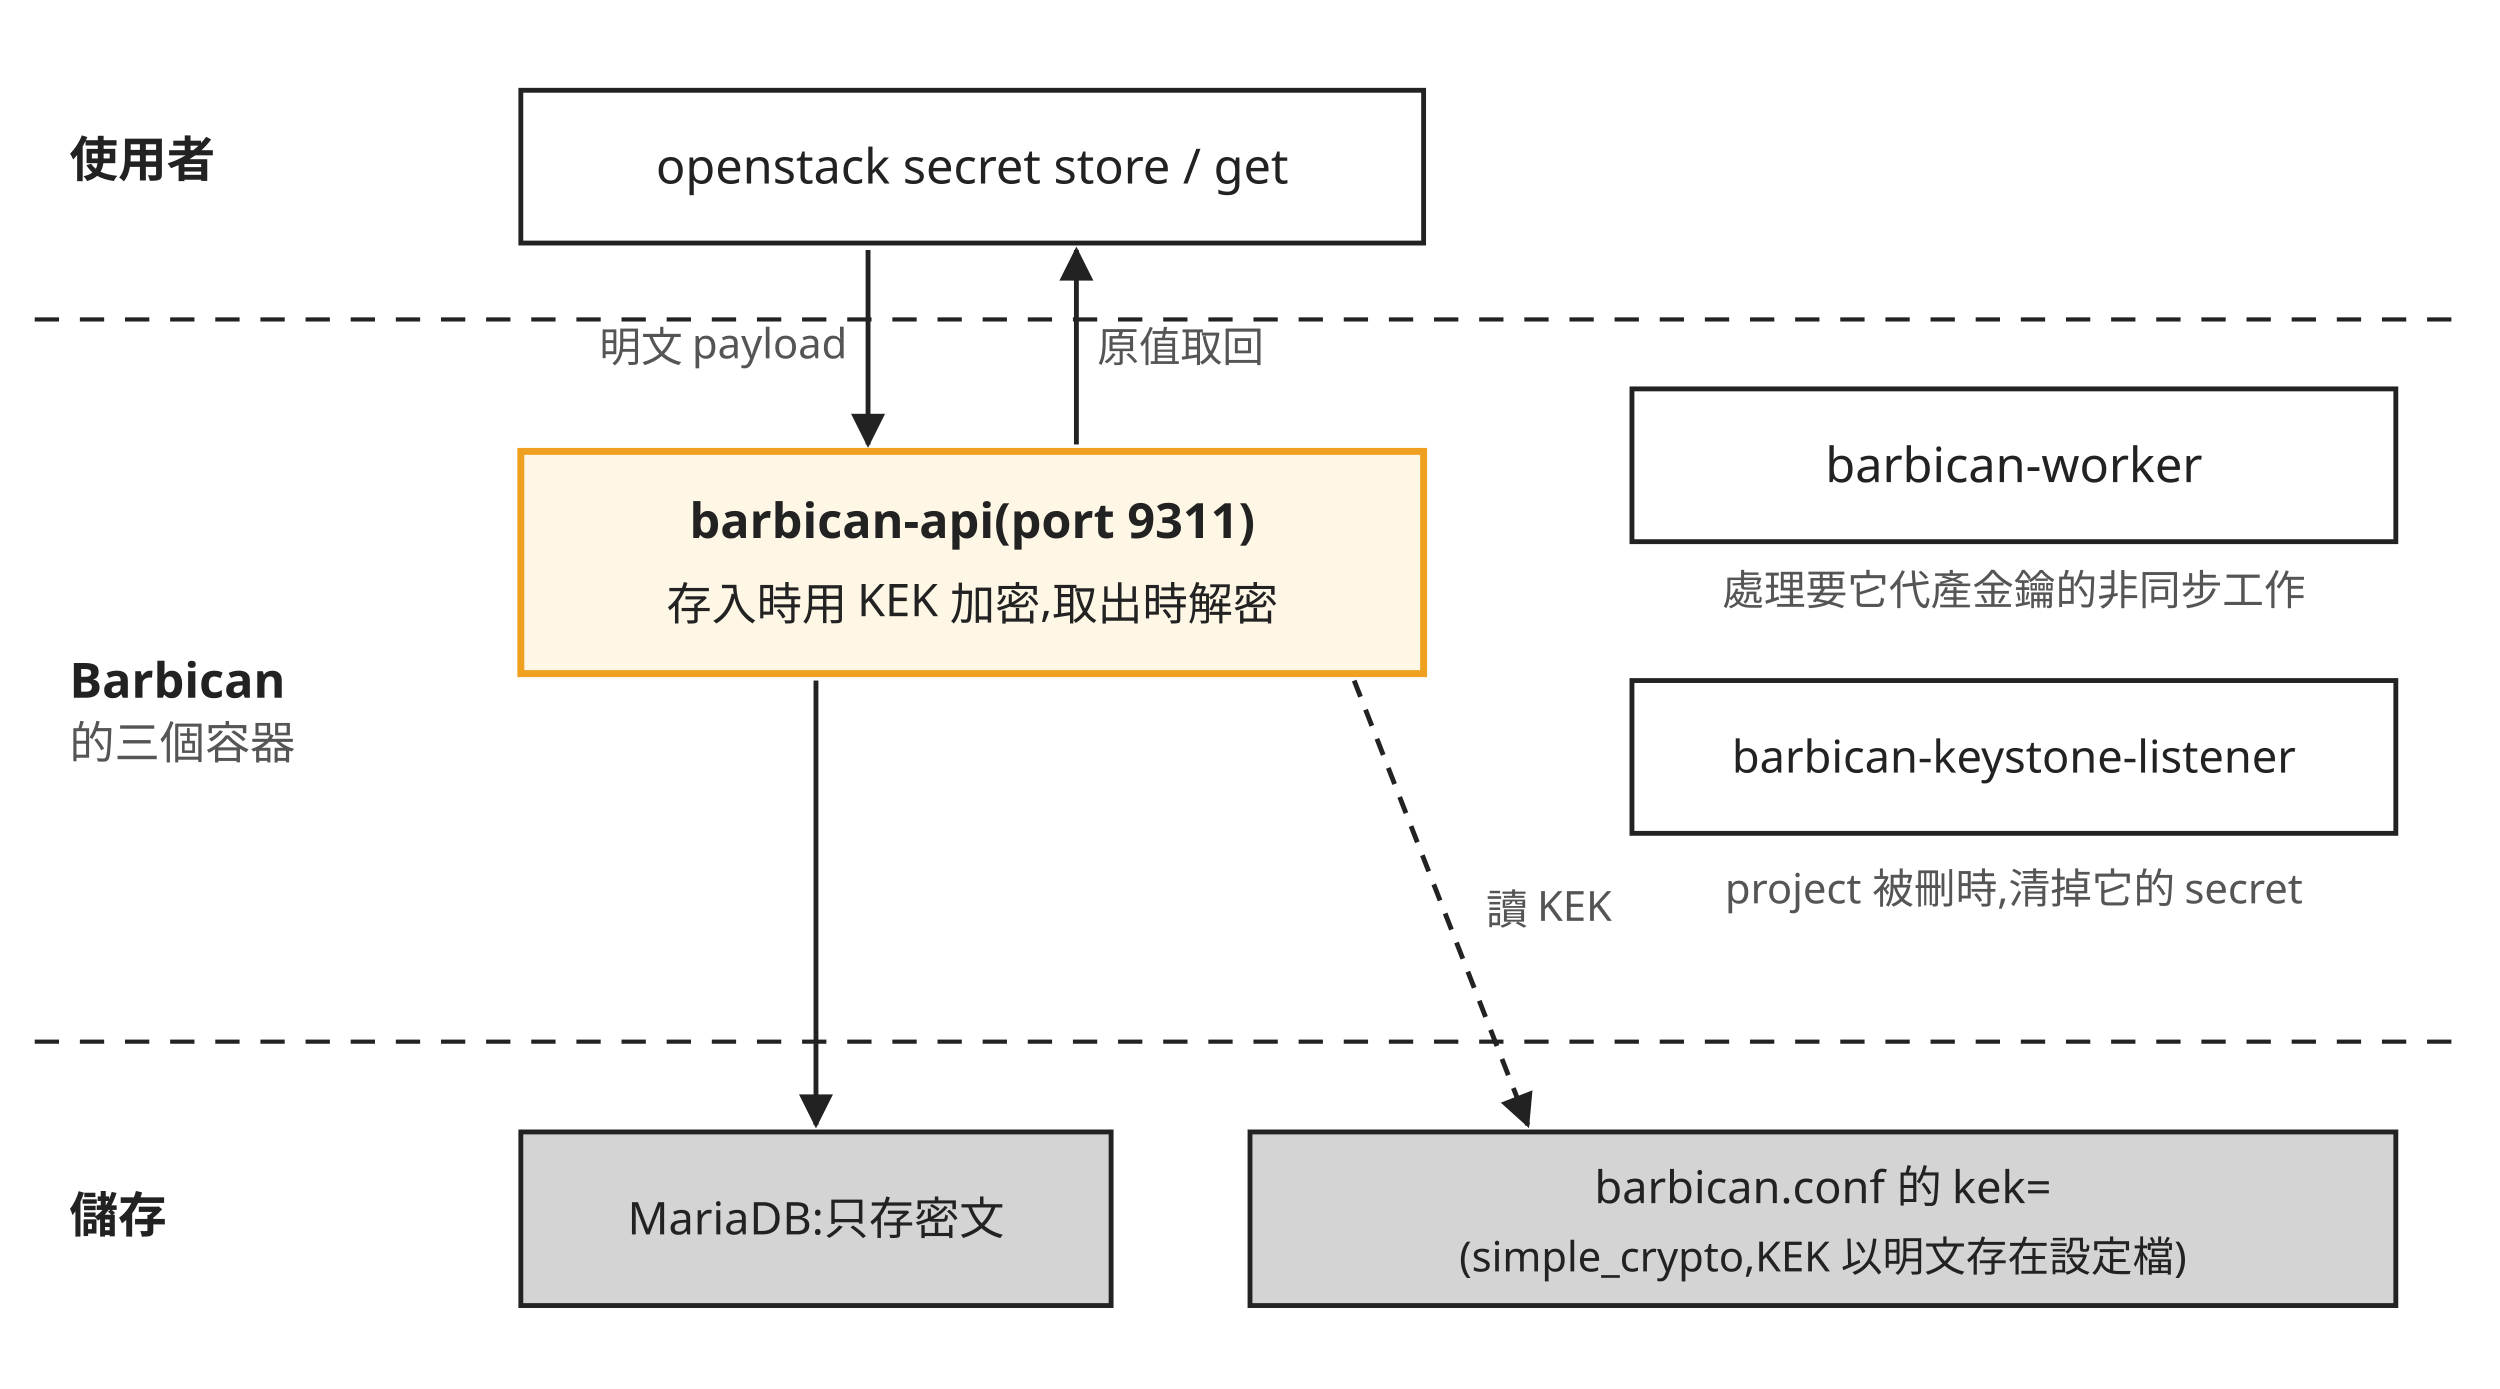
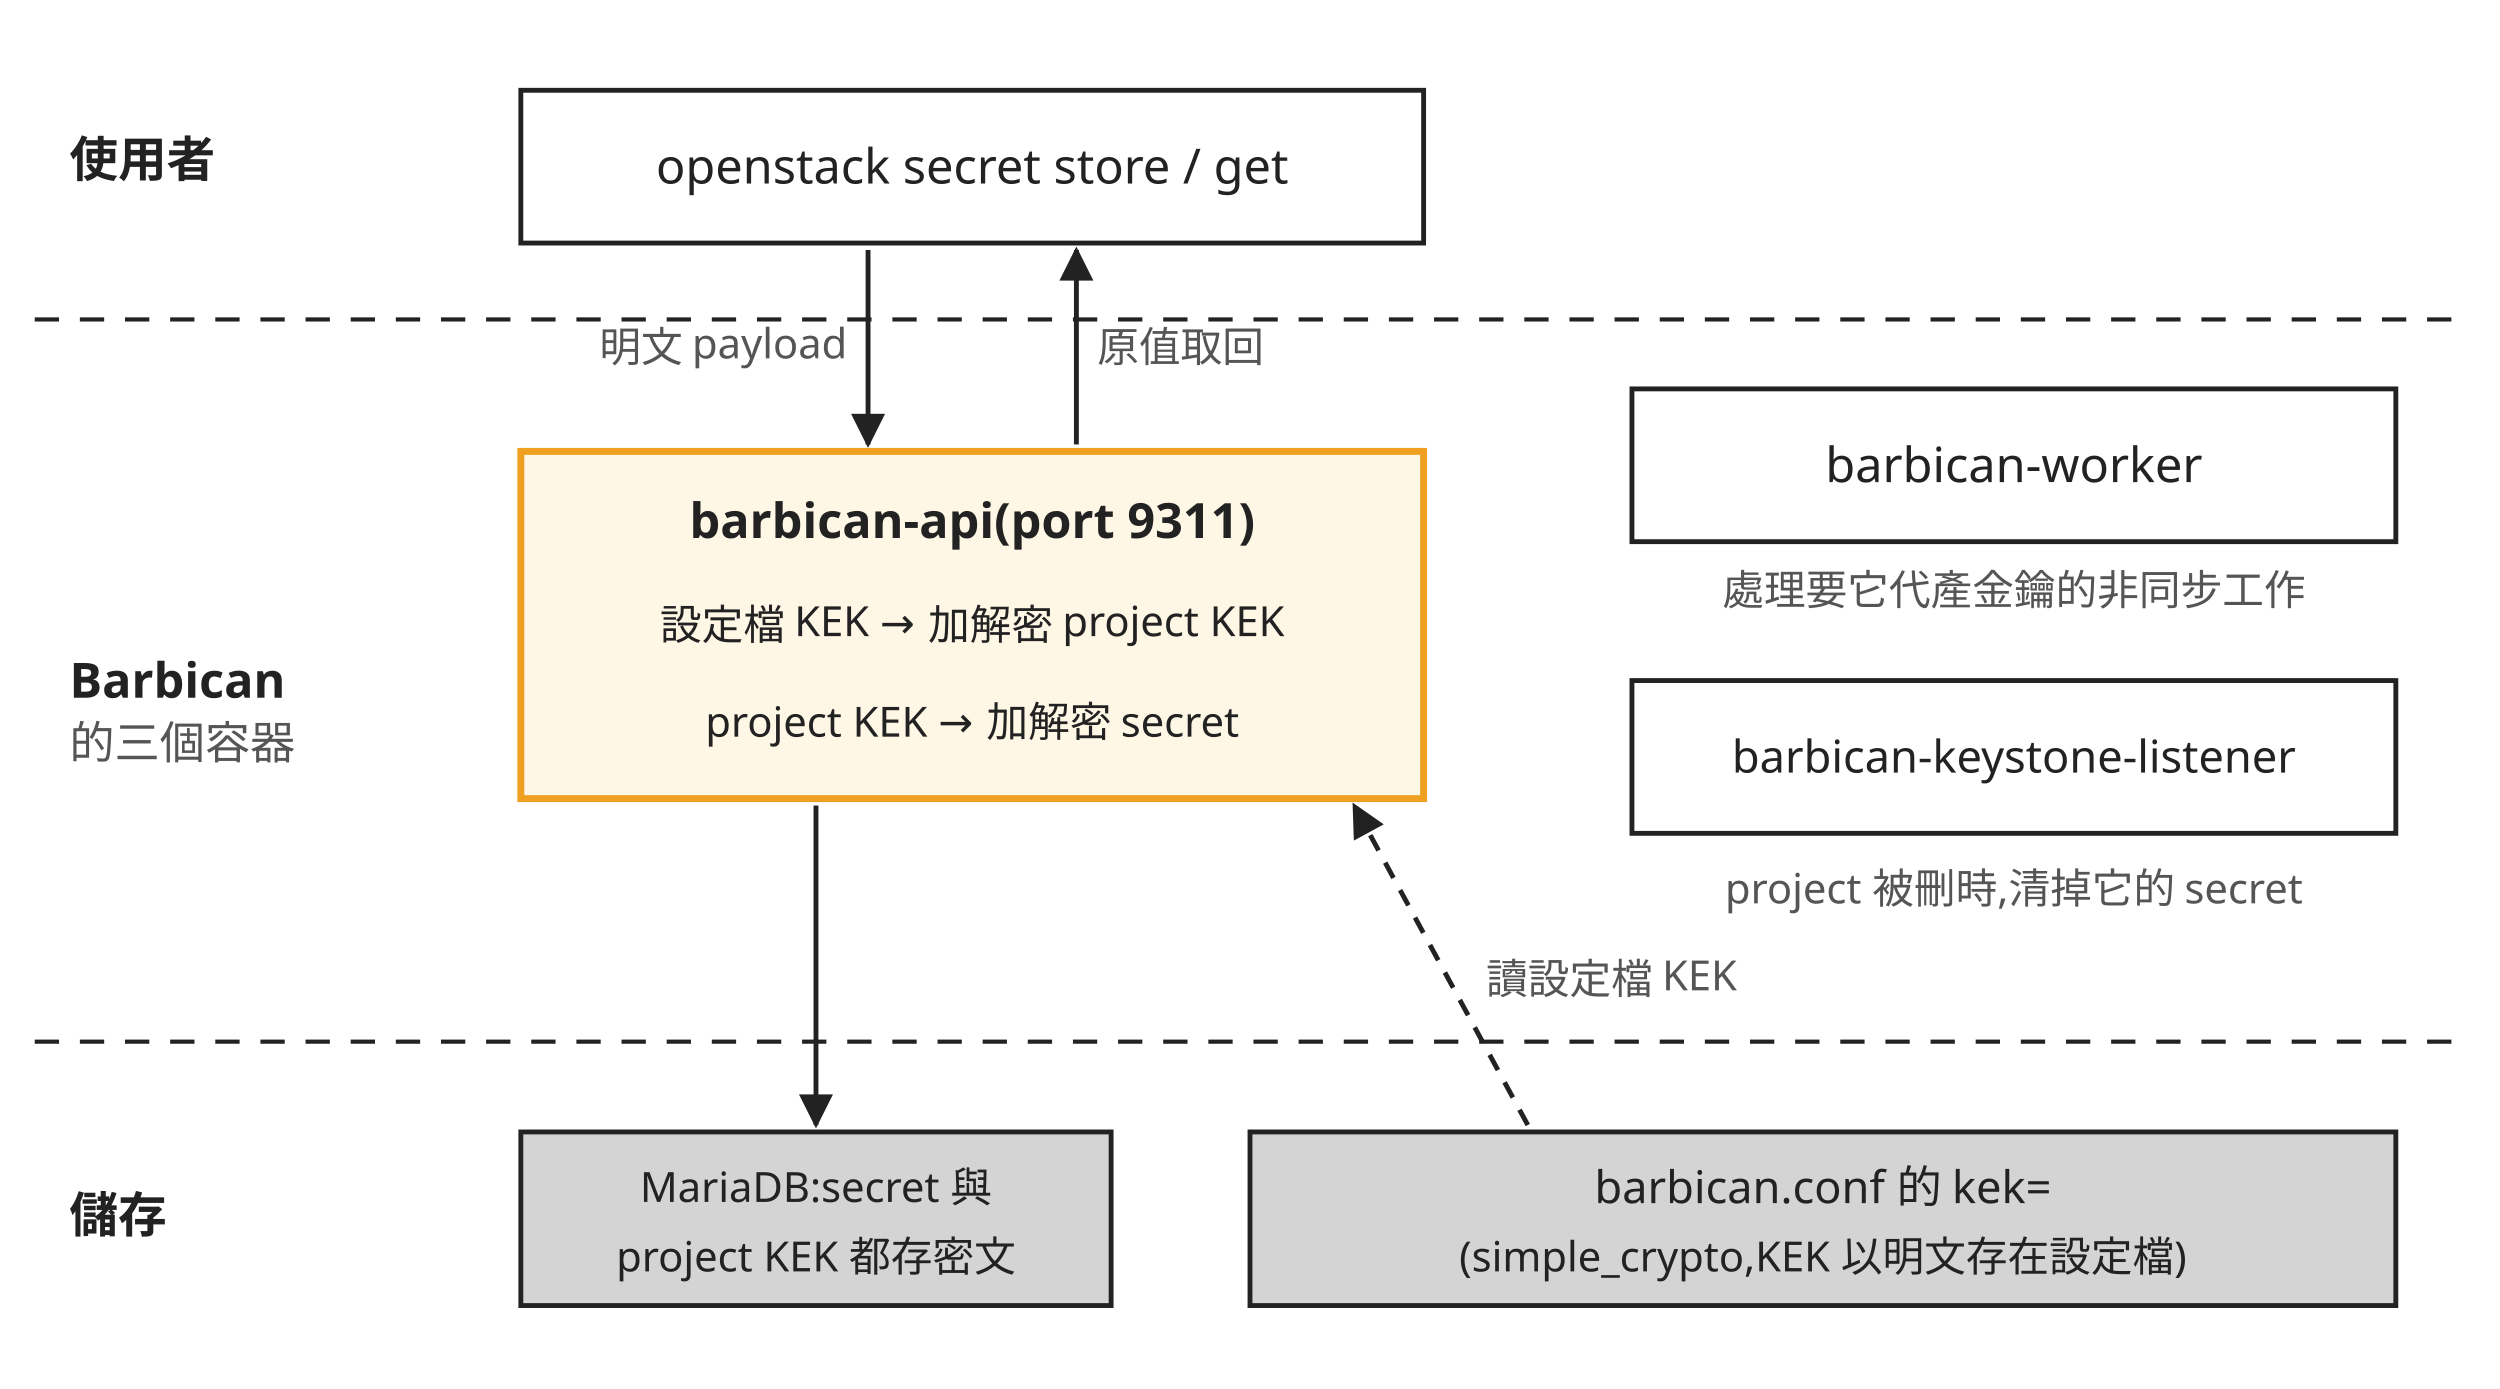
<svg xmlns="http://www.w3.org/2000/svg" viewBox="0 0 720 400" width="720" height="400" font-family="PingFang TC, Noto Sans TC, Microsoft JhengHei, sans-serif">
  <defs>
    <marker id="a" viewBox="0 0 10 10" refX="9" refY="5" markerWidth="7" markerHeight="7" orient="auto-start-reverse">
      <path d="M0,0 L10,5 L0,10 z" fill="#222" />
    </marker>
    <marker id="s" viewBox="0 0 10 10" refX="1" refY="5" markerWidth="7" markerHeight="7" orient="auto-start-reverse">
      <path d="M0,0 L10,5 L0,10 z" fill="#222" />
    </marker>
  </defs>
  <rect width="720" height="400" fill="#fff" />
  <line x1="10" y1="92" x2="710" y2="92" stroke="#222" stroke-width="1.2" stroke-dasharray="7 6" />
  <line x1="10" y1="300" x2="710" y2="300" stroke="#222" stroke-width="1.2" stroke-dasharray="7 6" />
  <text x="20" y="46.0" font-size="14" text-anchor="start" dominant-baseline="middle" font-weight="bold" fill="#222">使用者</text>
  <text x="20" y="196.0" font-size="14" text-anchor="start" dominant-baseline="middle" font-weight="bold" fill="#222">Barbican</text>
  <text x="20" y="214.0" font-size="13" text-anchor="start" dominant-baseline="middle" font-weight="normal" fill="#555">的三個容器</text>
  <text x="20" y="350.0" font-size="14" text-anchor="start" dominant-baseline="middle" font-weight="bold" fill="#222">儲存</text>
  <rect x="150" y="26" width="260" height="44" rx="0" fill="#fff" stroke="#222" stroke-width="1.4" />
  <text x="280" y="48.0" font-size="14" text-anchor="middle" dominant-baseline="middle" font-weight="normal" fill="#222">openstack secret store / get</text>
-   <rect x="150" y="130" width="260" height="64" rx="0" fill="#fff7e6" stroke="#f0a020" stroke-width="2" />
+   <rect x="150" y="130" width="260" height="100" rx="0" fill="#fff7e6" stroke="#f0a020" stroke-width="2" />
  <text x="280" y="150.0" font-size="14" text-anchor="middle" dominant-baseline="middle" font-weight="bold" fill="#222">barbican-api(port 9311)</text>
-   <text x="280" y="174.0" font-size="13" text-anchor="middle" dominant-baseline="middle" font-weight="normal" fill="#222">存入時用 KEK 加密,取出時解密</text>
+   <text x="280" y="180.0" font-size="12" text-anchor="middle" dominant-baseline="middle" font-weight="normal" fill="#222">設定檔 KEK → 加解密 project KEK</text>
+   <text x="280" y="208.0" font-size="12" text-anchor="middle" dominant-baseline="middle" font-weight="normal" fill="#222">project KEK → 加解密 secret</text>
  <line x1="250" y1="72" x2="250" y2="128" stroke="#222" stroke-width="1.4" marker-end="url(#a)" />
  <line x1="310" y1="128" x2="310" y2="72" stroke="#222" stroke-width="1.4" marker-end="url(#a)" />
  <text x="244" y="100.0" font-size="12" text-anchor="end" dominant-baseline="middle" font-weight="normal" fill="#555">明文 payload</text>
  <text x="316" y="100.0" font-size="12" text-anchor="start" dominant-baseline="middle" font-weight="normal" fill="#555">原值取回</text>
  <rect x="470" y="112" width="220" height="44" rx="0" fill="#fff" stroke="#222" stroke-width="1.4" />
  <text x="580" y="134.0" font-size="14" text-anchor="middle" dominant-baseline="middle" font-weight="normal" fill="#222">barbican-worker</text>
  <text x="580" y="170.0" font-size="12" text-anchor="middle" dominant-baseline="middle" font-weight="normal" fill="#555">處理要它代產金鑰的非同步工作</text>
  <rect x="470" y="196" width="220" height="44" rx="0" fill="#fff" stroke="#222" stroke-width="1.4" />
  <text x="580" y="218.0" font-size="13" text-anchor="middle" dominant-baseline="middle" font-weight="normal" fill="#222">barbican-keystone-listener</text>
  <text x="580" y="256.0" font-size="12" text-anchor="middle" dominant-baseline="middle" font-weight="normal" fill="#555">project 被刪時,清掉它的 secret</text>
  <rect x="150" y="326" width="170" height="50" rx="0" fill="#d4d4d4" stroke="#222" stroke-width="1.4" />
-   <text x="235" y="351.0" font-size="13" text-anchor="middle" dominant-baseline="middle" font-weight="normal" fill="#222">MariaDB:只存密文</text>
+   <text x="235" y="342.0" font-size="12" text-anchor="middle" dominant-baseline="middle" font-weight="normal" fill="#222">MariaDB:secret 與</text>
+   <text x="235" y="362.0" font-size="12" text-anchor="middle" dominant-baseline="middle" font-weight="normal" fill="#222">project KEK 都存密文</text>
  <rect x="360" y="326" width="330" height="50" rx="0" fill="#d4d4d4" stroke="#222" stroke-width="1.4" />
  <text x="525" y="342.0" font-size="13" text-anchor="middle" dominant-baseline="middle" font-weight="normal" fill="#222">barbican.conf 的 kek=</text>
  <text x="525" y="362.0" font-size="12" text-anchor="middle" dominant-baseline="middle" font-weight="normal" fill="#222">(simple_crypto,KEK 以明文存在設定檔)</text>
-   <line x1="235" y1="196" x2="235" y2="324" stroke="#222" stroke-width="1.4" marker-end="url(#a)" />
-   <line x1="390" y1="196" x2="440" y2="324" stroke="#222" stroke-width="1.4" stroke-dasharray="5 4" marker-end="url(#a)" />
-   <text x="428" y="262.0" font-size="12" text-anchor="start" dominant-baseline="middle" font-weight="normal" fill="#555">讀 KEK</text>
+   <line x1="235" y1="232" x2="235" y2="324" stroke="#222" stroke-width="1.4" marker-end="url(#a)" />
+   <line x1="440" y1="324" x2="390" y2="232" stroke="#222" stroke-width="1.4" stroke-dasharray="5 4" marker-end="url(#a)" />
+   <text x="428" y="282.0" font-size="12" text-anchor="start" dominant-baseline="middle" font-weight="normal" fill="#555">讀設定檔 KEK</text>
</svg>
